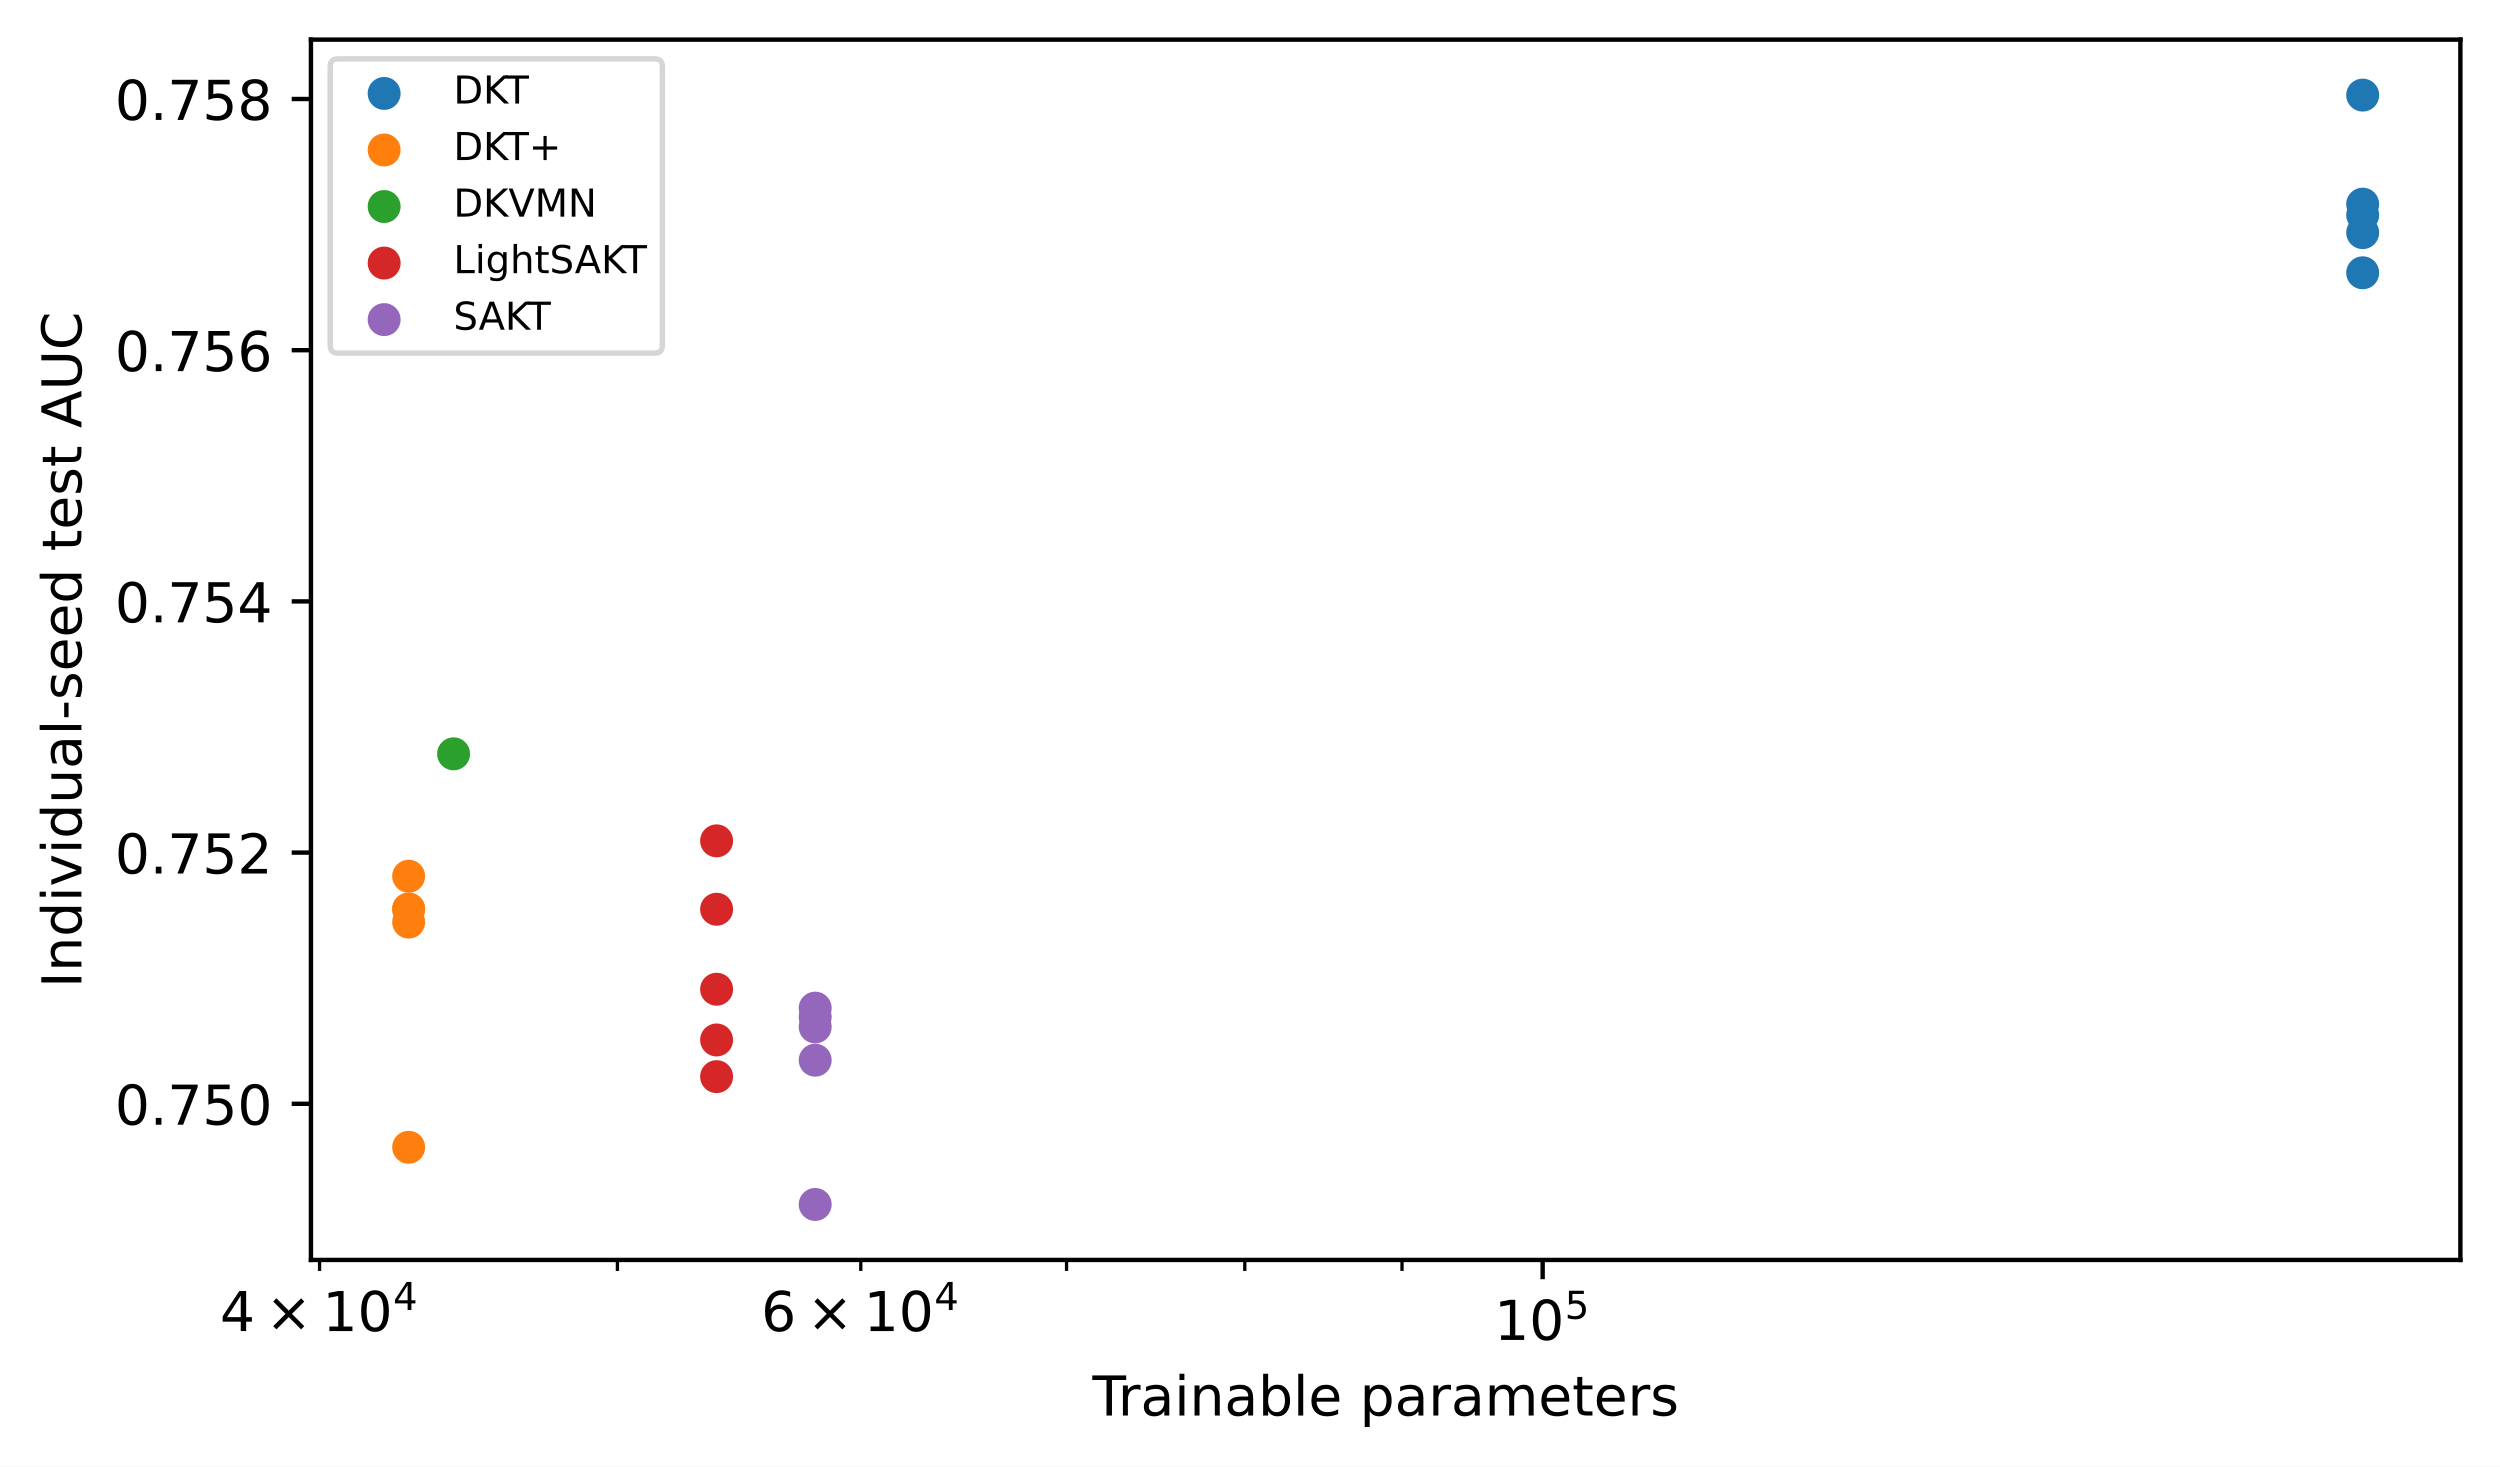
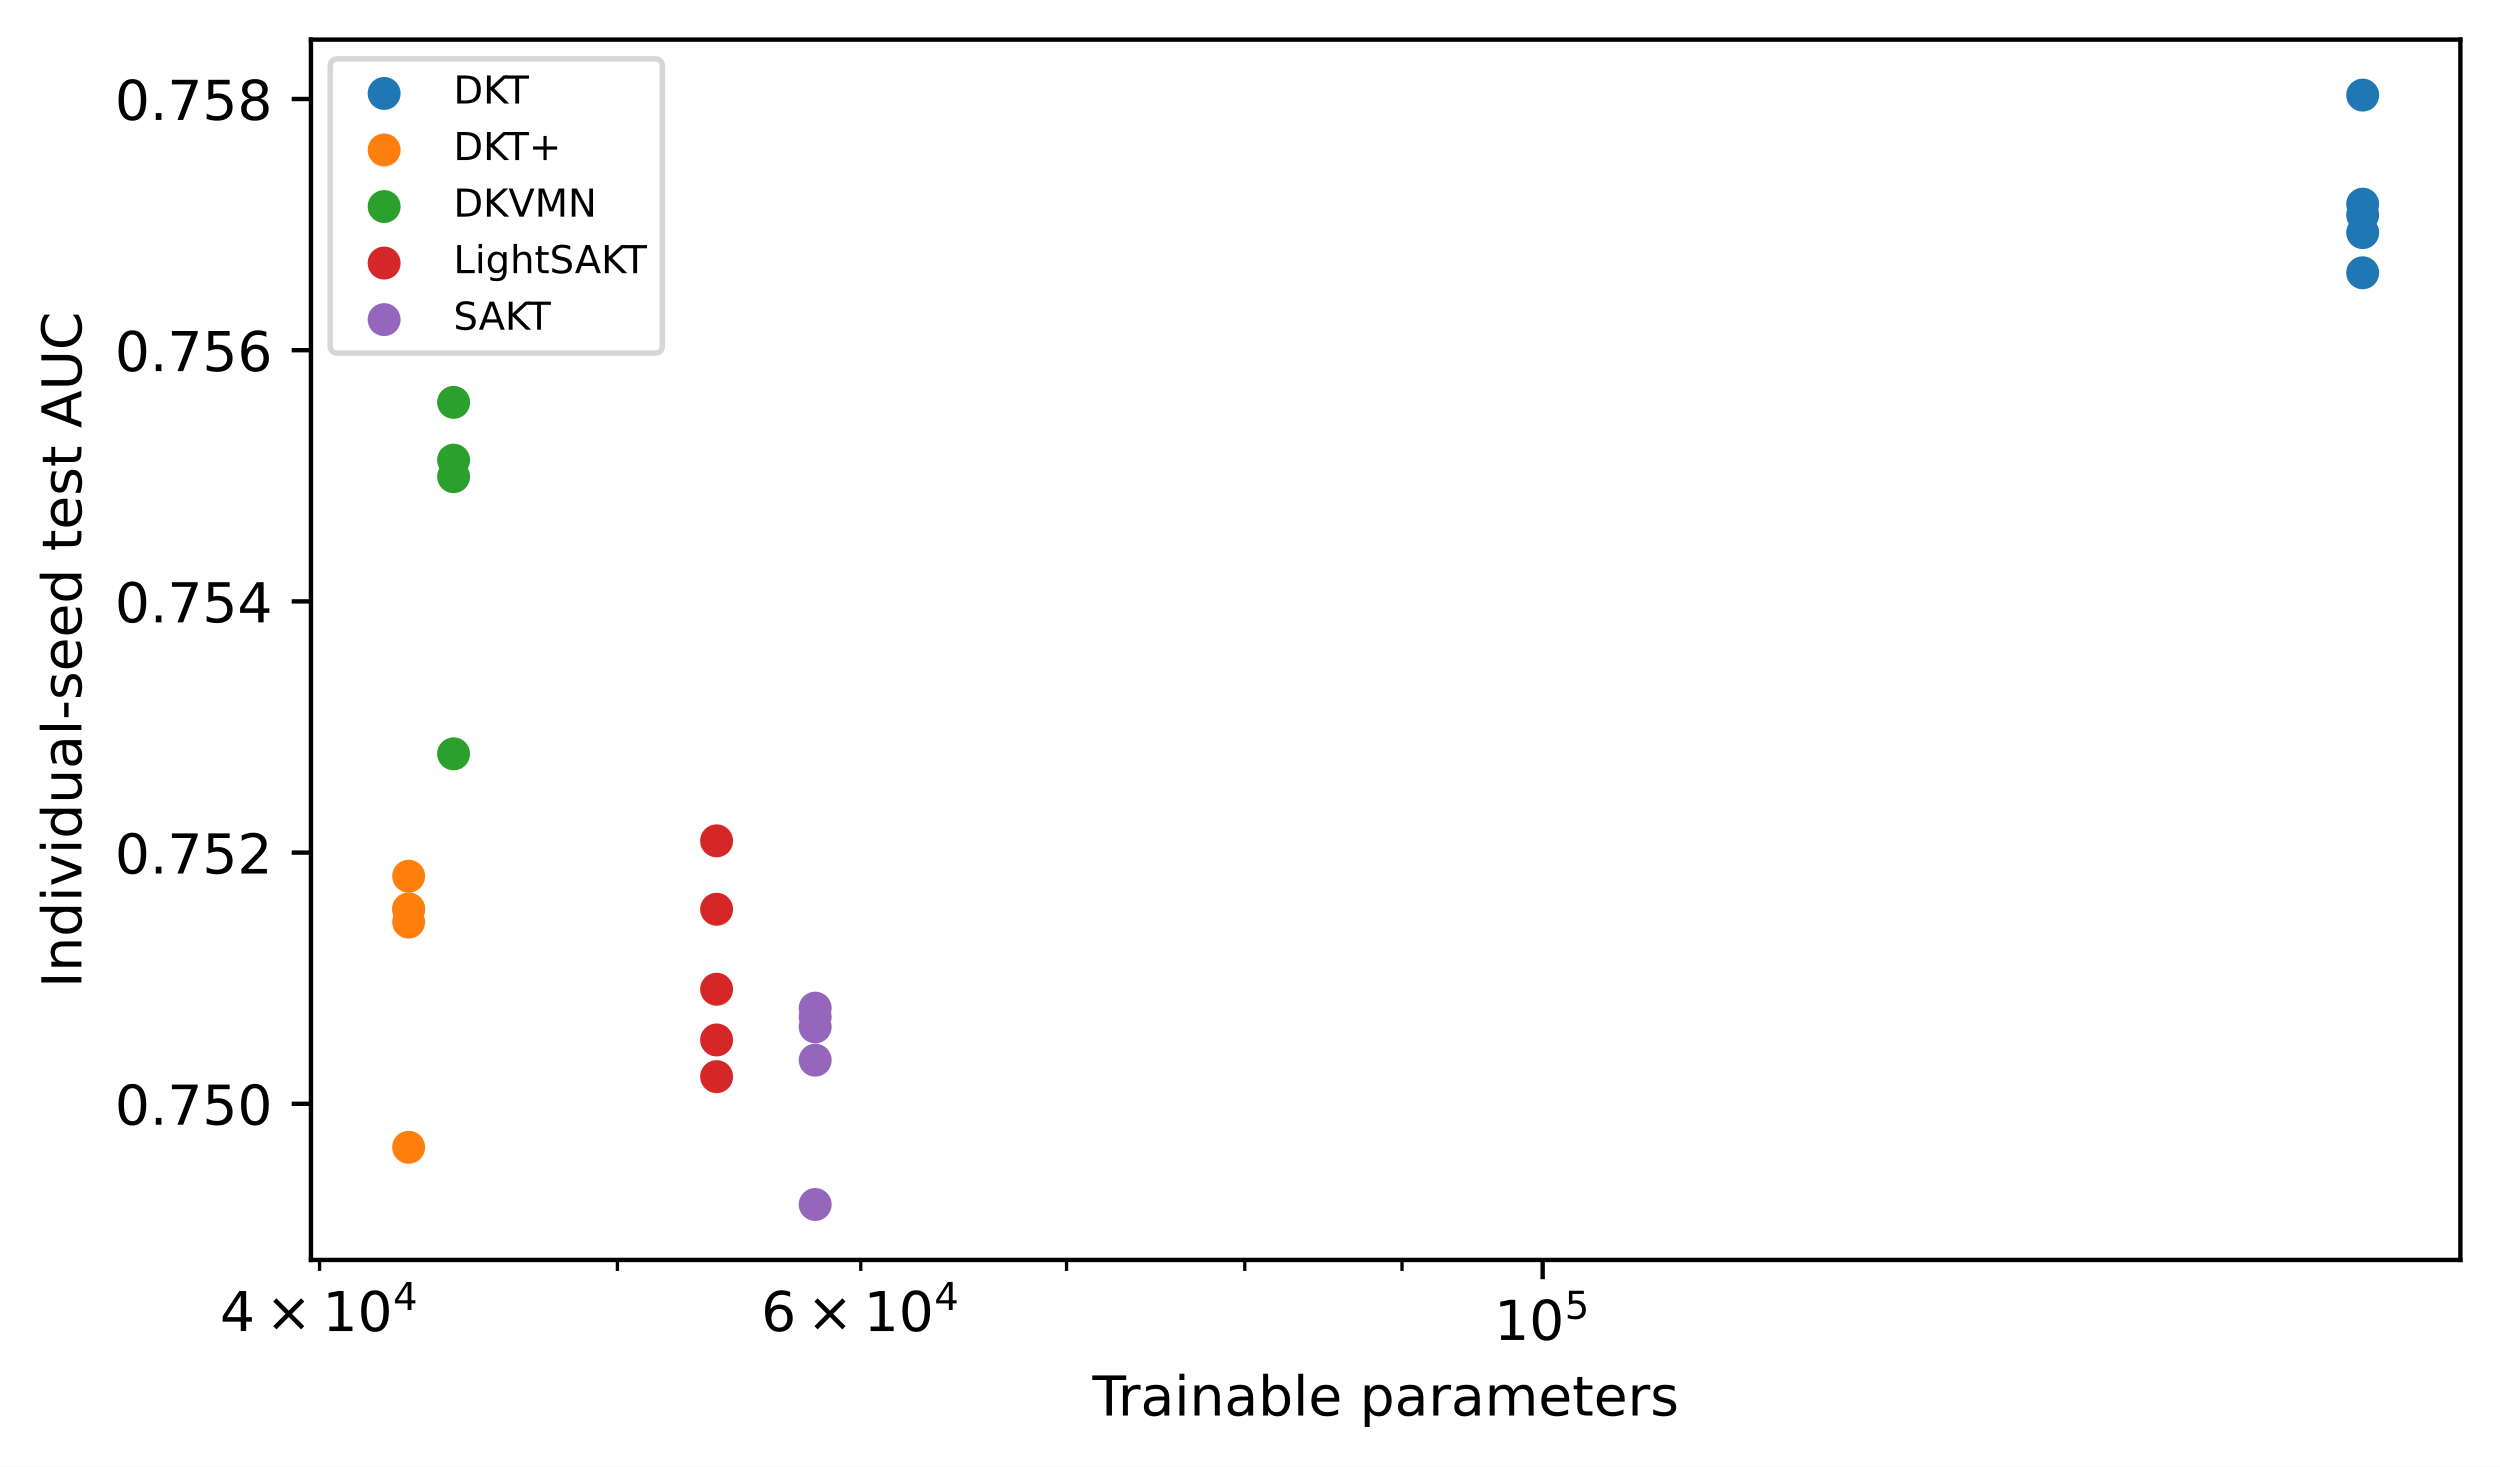
<svg xmlns="http://www.w3.org/2000/svg" xmlns:xlink="http://www.w3.org/1999/xlink" width="454.306pt" height="266.516pt" viewBox="0 0 454.306 266.516" version="1.1">
  <defs>
    <style type="text/css">*{stroke-linejoin: round; stroke-linecap: butt}</style>
  </defs>
  <g id="figure_1">
    <g id="patch_1">
      <path d="M 0 266.516  L 454.306 266.516  L 454.306 0  L 0 0  z " style="fill: #ffffff" />
    </g>
    <g id="axes_1">
      <g id="patch_2">
        <path d="M 56.506 228.96  L 447.106 228.96  L 447.106 7.2  L 56.506 7.2  z " style="fill: #ffffff" />
      </g>
      <g id="PathCollection_1">
        <defs>
-           <path id="m7743741cb9" d="M 0 2.5  C 0.663 2.5 1.299 2.237 1.768 1.768  C 2.237 1.299 2.5 0.663 2.5 0  C 2.5 -0.663 2.237 -1.299 1.768 -1.768  C 1.299 -2.237 0.663 -2.5 0 -2.5  C -0.663 -2.5 -1.299 -2.237 -1.768 -1.768  C -2.237 -1.299 -2.5 -0.663 -2.5 0  C -2.5 0.663 -2.237 1.299 -1.768 1.768  C -1.299 2.237 -0.663 2.5 0 2.5  z " style="stroke: #1f77b4" />
+           <path id="mca3fa679dc" d="M 0 2.5  C 0.663 2.5 1.299 2.237 1.768 1.768  C 2.237 1.299 2.5 0.663 2.5 0  C 2.5 -0.663 2.237 -1.299 1.768 -1.768  C 1.299 -2.237 0.663 -2.5 0 -2.5  C -0.663 -2.5 -1.299 -2.237 -1.768 -1.768  C -2.237 -1.299 -2.5 -0.663 -2.5 0  C -2.5 0.663 -2.237 1.299 -1.768 1.768  C -1.299 2.237 -0.663 2.5 0 2.5  z " style="stroke: #1f77b4" />
        </defs>
-         <g clip-path="url(#p1d38f62349)">
-           <use xlink:href="#m7743741cb9" x="429.352" y="42.274" style="fill: #1f77b4; stroke: #1f77b4" />
-           <use xlink:href="#m7743741cb9" x="429.352" y="39.058" style="fill: #1f77b4; stroke: #1f77b4" />
-           <use xlink:href="#m7743741cb9" x="429.352" y="37.101" style="fill: #1f77b4; stroke: #1f77b4" />
-           <use xlink:href="#m7743741cb9" x="429.352" y="49.573" style="fill: #1f77b4; stroke: #1f77b4" />
-           <use xlink:href="#m7743741cb9" x="429.352" y="17.28" style="fill: #1f77b4; stroke: #1f77b4" />
+         <g clip-path="url(#p1aa733c7f8)">
+           <use xlink:href="#mca3fa679dc" x="429.352" y="42.274" style="fill: #1f77b4; stroke: #1f77b4" />
+           <use xlink:href="#mca3fa679dc" x="429.352" y="39.058" style="fill: #1f77b4; stroke: #1f77b4" />
+           <use xlink:href="#mca3fa679dc" x="429.352" y="37.101" style="fill: #1f77b4; stroke: #1f77b4" />
+           <use xlink:href="#mca3fa679dc" x="429.352" y="49.573" style="fill: #1f77b4; stroke: #1f77b4" />
+           <use xlink:href="#mca3fa679dc" x="429.352" y="17.28" style="fill: #1f77b4; stroke: #1f77b4" />
        </g>
      </g>
      <g id="PathCollection_2">
        <defs>
-           <path id="ma190f107f2" d="M 0 2.5  C 0.663 2.5 1.299 2.237 1.768 1.768  C 2.237 1.299 2.5 0.663 2.5 0  C 2.5 -0.663 2.237 -1.299 1.768 -1.768  C 1.299 -2.237 0.663 -2.5 0 -2.5  C -0.663 -2.5 -1.299 -2.237 -1.768 -1.768  C -2.237 -1.299 -2.5 -0.663 -2.5 0  C -2.5 0.663 -2.237 1.299 -1.768 1.768  C -1.299 2.237 -0.663 2.5 0 2.5  z " style="stroke: #ff7f0e" />
+           <path id="mf6267975d8" d="M 0 2.5  C 0.663 2.5 1.299 2.237 1.768 1.768  C 2.237 1.299 2.5 0.663 2.5 0  C 2.5 -0.663 2.237 -1.299 1.768 -1.768  C 1.299 -2.237 0.663 -2.5 0 -2.5  C -0.663 -2.5 -1.299 -2.237 -1.768 -1.768  C -2.237 -1.299 -2.5 -0.663 -2.5 0  C -2.5 0.663 -2.237 1.299 -1.768 1.768  C -1.299 2.237 -0.663 2.5 0 2.5  z " style="stroke: #ff7f0e" />
        </defs>
-         <g clip-path="url(#p1d38f62349)">
-           <use xlink:href="#ma190f107f2" x="74.261" y="165.266" style="fill: #ff7f0e; stroke: #ff7f0e" />
-           <use xlink:href="#ma190f107f2" x="74.261" y="167.567" style="fill: #ff7f0e; stroke: #ff7f0e" />
-           <use xlink:href="#ma190f107f2" x="74.261" y="208.488" style="fill: #ff7f0e; stroke: #ff7f0e" />
-           <use xlink:href="#ma190f107f2" x="74.261" y="159.226" style="fill: #ff7f0e; stroke: #ff7f0e" />
-           <use xlink:href="#ma190f107f2" x="74.261" y="165.169" style="fill: #ff7f0e; stroke: #ff7f0e" />
+         <g clip-path="url(#p1aa733c7f8)">
+           <use xlink:href="#mf6267975d8" x="74.261" y="165.266" style="fill: #ff7f0e; stroke: #ff7f0e" />
+           <use xlink:href="#mf6267975d8" x="74.261" y="167.567" style="fill: #ff7f0e; stroke: #ff7f0e" />
+           <use xlink:href="#mf6267975d8" x="74.261" y="208.488" style="fill: #ff7f0e; stroke: #ff7f0e" />
+           <use xlink:href="#mf6267975d8" x="74.261" y="159.226" style="fill: #ff7f0e; stroke: #ff7f0e" />
+           <use xlink:href="#mf6267975d8" x="74.261" y="165.169" style="fill: #ff7f0e; stroke: #ff7f0e" />
        </g>
      </g>
      <g id="PathCollection_3">
        <defs>
-           <path id="m7e87f9605d" d="M 0 2.5  C 0.663 2.5 1.299 2.237 1.768 1.768  C 2.237 1.299 2.5 0.663 2.5 0  C 2.5 -0.663 2.237 -1.299 1.768 -1.768  C 1.299 -2.237 0.663 -2.5 0 -2.5  C -0.663 -2.5 -1.299 -2.237 -1.768 -1.768  C -2.237 -1.299 -2.5 -0.663 -2.5 0  C -2.5 0.663 -2.237 1.299 -1.768 1.768  C -1.299 2.237 -0.663 2.5 0 2.5  z " style="stroke: #2ca02c" />
+           <path id="m84d8b262d5" d="M 0 2.5  C 0.663 2.5 1.299 2.237 1.768 1.768  C 2.237 1.299 2.5 0.663 2.5 0  C 2.5 -0.663 2.237 -1.299 1.768 -1.768  C 1.299 -2.237 0.663 -2.5 0 -2.5  C -0.663 -2.5 -1.299 -2.237 -1.768 -1.768  C -2.237 -1.299 -2.5 -0.663 -2.5 0  C -2.5 0.663 -2.237 1.299 -1.768 1.768  C -1.299 2.237 -0.663 2.5 0 2.5  z " style="stroke: #2ca02c" />
        </defs>
-         <g clip-path="url(#p1d38f62349)">
-           <use xlink:href="#m7e87f9605d" x="82.427" y="136.99" style="fill: #2ca02c; stroke: #2ca02c" />
+         <g clip-path="url(#p1aa733c7f8)">
+           <use xlink:href="#m84d8b262d5" x="82.427" y="136.99" style="fill: #2ca02c; stroke: #2ca02c" />
+           <use xlink:href="#m84d8b262d5" x="82.427" y="86.622" style="fill: #2ca02c; stroke: #2ca02c" />
+           <use xlink:href="#m84d8b262d5" x="82.427" y="83.62" style="fill: #2ca02c; stroke: #2ca02c" />
+           <use xlink:href="#m84d8b262d5" x="82.427" y="73.117" style="fill: #2ca02c; stroke: #2ca02c" />
        </g>
      </g>
      <g id="PathCollection_4">
        <defs>
-           <path id="mdd74e615d9" d="M 0 2.5  C 0.663 2.5 1.299 2.237 1.768 1.768  C 2.237 1.299 2.5 0.663 2.5 0  C 2.5 -0.663 2.237 -1.299 1.768 -1.768  C 1.299 -2.237 0.663 -2.5 0 -2.5  C -0.663 -2.5 -1.299 -2.237 -1.768 -1.768  C -2.237 -1.299 -2.5 -0.663 -2.5 0  C -2.5 0.663 -2.237 1.299 -1.768 1.768  C -1.299 2.237 -0.663 2.5 0 2.5  z " style="stroke: #d62728" />
+           <path id="m2cddd15c56" d="M 0 2.5  C 0.663 2.5 1.299 2.237 1.768 1.768  C 2.237 1.299 2.5 0.663 2.5 0  C 2.5 -0.663 2.237 -1.299 1.768 -1.768  C 1.299 -2.237 0.663 -2.5 0 -2.5  C -0.663 -2.5 -1.299 -2.237 -1.768 -1.768  C -2.237 -1.299 -2.5 -0.663 -2.5 0  C -2.5 0.663 -2.237 1.299 -1.768 1.768  C -1.299 2.237 -0.663 2.5 0 2.5  z " style="stroke: #d62728" />
        </defs>
-         <g clip-path="url(#p1d38f62349)">
-           <use xlink:href="#mdd74e615d9" x="130.223" y="165.23" style="fill: #d62728; stroke: #d62728" />
-           <use xlink:href="#mdd74e615d9" x="130.223" y="152.803" style="fill: #d62728; stroke: #d62728" />
-           <use xlink:href="#mdd74e615d9" x="130.223" y="195.65" style="fill: #d62728; stroke: #d62728" />
-           <use xlink:href="#mdd74e615d9" x="130.223" y="188.984" style="fill: #d62728; stroke: #d62728" />
-           <use xlink:href="#mdd74e615d9" x="130.223" y="179.766" style="fill: #d62728; stroke: #d62728" />
+         <g clip-path="url(#p1aa733c7f8)">
+           <use xlink:href="#m2cddd15c56" x="130.223" y="165.23" style="fill: #d62728; stroke: #d62728" />
+           <use xlink:href="#m2cddd15c56" x="130.223" y="152.803" style="fill: #d62728; stroke: #d62728" />
+           <use xlink:href="#m2cddd15c56" x="130.223" y="195.65" style="fill: #d62728; stroke: #d62728" />
+           <use xlink:href="#m2cddd15c56" x="130.223" y="188.984" style="fill: #d62728; stroke: #d62728" />
+           <use xlink:href="#m2cddd15c56" x="130.223" y="179.766" style="fill: #d62728; stroke: #d62728" />
        </g>
      </g>
      <g id="PathCollection_5">
        <defs>
-           <path id="m5fbde086bd" d="M 0 2.5  C 0.663 2.5 1.299 2.237 1.768 1.768  C 2.237 1.299 2.5 0.663 2.5 0  C 2.5 -0.663 2.237 -1.299 1.768 -1.768  C 1.299 -2.237 0.663 -2.5 0 -2.5  C -0.663 -2.5 -1.299 -2.237 -1.768 -1.768  C -2.237 -1.299 -2.5 -0.663 -2.5 0  C -2.5 0.663 -2.237 1.299 -1.768 1.768  C -1.299 2.237 -0.663 2.5 0 2.5  z " style="stroke: #9467bd" />
+           <path id="m4cdc5df2bc" d="M 0 2.5  C 0.663 2.5 1.299 2.237 1.768 1.768  C 2.237 1.299 2.5 0.663 2.5 0  C 2.5 -0.663 2.237 -1.299 1.768 -1.768  C 1.299 -2.237 0.663 -2.5 0 -2.5  C -0.663 -2.5 -1.299 -2.237 -1.768 -1.768  C -2.237 -1.299 -2.5 -0.663 -2.5 0  C -2.5 0.663 -2.237 1.299 -1.768 1.768  C -1.299 2.237 -0.663 2.5 0 2.5  z " style="stroke: #9467bd" />
        </defs>
-         <g clip-path="url(#p1d38f62349)">
-           <use xlink:href="#m5fbde086bd" x="148.137" y="184.797" style="fill: #9467bd; stroke: #9467bd" />
-           <use xlink:href="#m5fbde086bd" x="148.137" y="183.198" style="fill: #9467bd; stroke: #9467bd" />
-           <use xlink:href="#m5fbde086bd" x="148.137" y="192.66" style="fill: #9467bd; stroke: #9467bd" />
-           <use xlink:href="#m5fbde086bd" x="148.137" y="218.88" style="fill: #9467bd; stroke: #9467bd" />
-           <use xlink:href="#m5fbde086bd" x="148.137" y="186.612" style="fill: #9467bd; stroke: #9467bd" />
+         <g clip-path="url(#p1aa733c7f8)">
+           <use xlink:href="#m4cdc5df2bc" x="148.137" y="184.797" style="fill: #9467bd; stroke: #9467bd" />
+           <use xlink:href="#m4cdc5df2bc" x="148.137" y="183.198" style="fill: #9467bd; stroke: #9467bd" />
+           <use xlink:href="#m4cdc5df2bc" x="148.137" y="192.66" style="fill: #9467bd; stroke: #9467bd" />
+           <use xlink:href="#m4cdc5df2bc" x="148.137" y="218.88" style="fill: #9467bd; stroke: #9467bd" />
+           <use xlink:href="#m4cdc5df2bc" x="148.137" y="186.612" style="fill: #9467bd; stroke: #9467bd" />
        </g>
      </g>
      <g id="matplotlib.axis_1">
        <g id="xtick_1">
          <g id="line2d_1">
            <defs>
-               <path id="md4c2c22290" d="M 0 0  L 0 3.5  " style="stroke: #000000; stroke-width: 0.8" />
-             </defs>
-             <g>
-               <use xlink:href="#md4c2c22290" x="280.335" y="228.96" style="stroke: #000000; stroke-width: 0.8" />
+               <path id="m8dd495529e" d="M 0 0  L 0 3.5  " style="stroke: #000000; stroke-width: 0.8" />
+             </defs>
+             <g>
+               <use xlink:href="#m8dd495529e" x="280.335" y="228.96" style="stroke: #000000; stroke-width: 0.8" />
            </g>
          </g>
          <g id="text_1">
            <g transform="translate(271.5347 243.5584) scale(0.1 -0.1)">
              <defs>
                <path id="DejaVuSans-31" d="M 794 531  L 1825 531  L 1825 4091  L 703 3866  L 703 4441  L 1819 4666  L 2450 4666  L 2450 531  L 3481 531  L 3481 0  L 794 0  L 794 531  z " transform="scale(0.015625)" />
                <path id="DejaVuSans-30" d="M 2034 4250  Q 1547 4250 1301 3770  Q 1056 3291 1056 2328  Q 1056 1369 1301 889  Q 1547 409 2034 409  Q 2525 409 2770 889  Q 3016 1369 3016 2328  Q 3016 3291 2770 3770  Q 2525 4250 2034 4250  z M 2034 4750  Q 2819 4750 3233 4129  Q 3647 3509 3647 2328  Q 3647 1150 3233 529  Q 2819 -91 2034 -91  Q 1250 -91 836 529  Q 422 1150 422 2328  Q 422 3509 836 4129  Q 1250 4750 2034 4750  z " transform="scale(0.015625)" />
                <path id="DejaVuSans-35" d="M 691 4666  L 3169 4666  L 3169 4134  L 1269 4134  L 1269 2991  Q 1406 3038 1543 3061  Q 1681 3084 1819 3084  Q 2600 3084 3056 2656  Q 3513 2228 3513 1497  Q 3513 744 3044 326  Q 2575 -91 1722 -91  Q 1428 -91 1123 -41  Q 819 9 494 109  L 494 744  Q 775 591 1075 516  Q 1375 441 1709 441  Q 2250 441 2565 725  Q 2881 1009 2881 1497  Q 2881 1984 2565 2268  Q 2250 2553 1709 2553  Q 1456 2553 1204 2497  Q 953 2441 691 2322  L 691 4666  z " transform="scale(0.015625)" />
              </defs>
              <use xlink:href="#DejaVuSans-31" transform="translate(0 0.684375)" />
              <use xlink:href="#DejaVuSans-30" transform="translate(63.62305 0.684375)" />
              <use xlink:href="#DejaVuSans-35" transform="translate(128.2031 38.96563) scale(0.7)" />
            </g>
          </g>
        </g>
        <g id="xtick_2">
          <g id="line2d_2">
            <defs>
-               <path id="mb0f43b7e2c" d="M 0 0  L 0 2  " style="stroke: #000000; stroke-width: 0.6" />
-             </defs>
-             <g>
-               <use xlink:href="#mb0f43b7e2c" x="58.07" y="228.96" style="stroke: #000000; stroke-width: 0.6" />
+               <path id="m6a512c9a47" d="M 0 0  L 0 2  " style="stroke: #000000; stroke-width: 0.6" />
+             </defs>
+             <g>
+               <use xlink:href="#m6a512c9a47" x="58.07" y="228.96" style="stroke: #000000; stroke-width: 0.6" />
            </g>
          </g>
          <g id="text_2">
            <g transform="translate(39.96997 241.9584) scale(0.1 -0.1)">
              <defs>
                <path id="DejaVuSans-34" d="M 2419 4116  L 825 1625  L 2419 1625  L 2419 4116  z M 2253 4666  L 3047 4666  L 3047 1625  L 3713 1625  L 3713 1100  L 3047 1100  L 3047 0  L 2419 0  L 2419 1100  L 313 1100  L 313 1709  L 2253 4666  z " transform="scale(0.015625)" />
                <path id="DejaVuSans-d7" d="M 4488 3438  L 3059 2003  L 4488 575  L 4116 197  L 2681 1631  L 1247 197  L 878 575  L 2303 2003  L 878 3438  L 1247 3816  L 2681 2381  L 4116 3816  L 4488 3438  z " transform="scale(0.015625)" />
              </defs>
              <use xlink:href="#DejaVuSans-34" transform="translate(0 0.684375)" />
              <use xlink:href="#DejaVuSans-d7" transform="translate(83.10547 0.684375)" />
              <use xlink:href="#DejaVuSans-31" transform="translate(186.377 0.684375)" />
              <use xlink:href="#DejaVuSans-30" transform="translate(250 0.684375)" />
              <use xlink:href="#DejaVuSans-34" transform="translate(314.5801 38.96563) scale(0.7)" />
            </g>
          </g>
        </g>
        <g id="xtick_3">
          <g id="line2d_3">
            <g>
-               <use xlink:href="#mb0f43b7e2c" x="112.198" y="228.96" style="stroke: #000000; stroke-width: 0.6" />
+               <use xlink:href="#m6a512c9a47" x="112.198" y="228.96" style="stroke: #000000; stroke-width: 0.6" />
            </g>
          </g>
        </g>
        <g id="xtick_4">
          <g id="line2d_4">
            <g>
-               <use xlink:href="#mb0f43b7e2c" x="156.424" y="228.96" style="stroke: #000000; stroke-width: 0.6" />
+               <use xlink:href="#m6a512c9a47" x="156.424" y="228.96" style="stroke: #000000; stroke-width: 0.6" />
            </g>
          </g>
          <g id="text_3">
            <g transform="translate(138.3237 241.9584) scale(0.1 -0.1)">
              <defs>
                <path id="DejaVuSans-36" d="M 2113 2584  Q 1688 2584 1439 2293  Q 1191 2003 1191 1497  Q 1191 994 1439 701  Q 1688 409 2113 409  Q 2538 409 2786 701  Q 3034 994 3034 1497  Q 3034 2003 2786 2293  Q 2538 2584 2113 2584  z M 3366 4563  L 3366 3988  Q 3128 4100 2886 4159  Q 2644 4219 2406 4219  Q 1781 4219 1451 3797  Q 1122 3375 1075 2522  Q 1259 2794 1537 2939  Q 1816 3084 2150 3084  Q 2853 3084 3261 2657  Q 3669 2231 3669 1497  Q 3669 778 3244 343  Q 2819 -91 2113 -91  Q 1303 -91 875 529  Q 447 1150 447 2328  Q 447 3434 972 4092  Q 1497 4750 2381 4750  Q 2619 4750 2861 4703  Q 3103 4656 3366 4563  z " transform="scale(0.015625)" />
              </defs>
              <use xlink:href="#DejaVuSans-36" transform="translate(0 0.684375)" />
              <use xlink:href="#DejaVuSans-d7" transform="translate(83.10547 0.684375)" />
              <use xlink:href="#DejaVuSans-31" transform="translate(186.377 0.684375)" />
              <use xlink:href="#DejaVuSans-30" transform="translate(250 0.684375)" />
              <use xlink:href="#DejaVuSans-34" transform="translate(314.5801 38.96563) scale(0.7)" />
            </g>
          </g>
        </g>
        <g id="xtick_5">
          <g id="line2d_5">
            <g>
-               <use xlink:href="#mb0f43b7e2c" x="193.816" y="228.96" style="stroke: #000000; stroke-width: 0.6" />
+               <use xlink:href="#m6a512c9a47" x="193.816" y="228.96" style="stroke: #000000; stroke-width: 0.6" />
            </g>
          </g>
        </g>
        <g id="xtick_6">
          <g id="line2d_6">
            <g>
-               <use xlink:href="#mb0f43b7e2c" x="226.207" y="228.96" style="stroke: #000000; stroke-width: 0.6" />
+               <use xlink:href="#m6a512c9a47" x="226.207" y="228.96" style="stroke: #000000; stroke-width: 0.6" />
            </g>
          </g>
        </g>
        <g id="xtick_7">
          <g id="line2d_7">
            <g>
-               <use xlink:href="#mb0f43b7e2c" x="254.777" y="228.96" style="stroke: #000000; stroke-width: 0.6" />
+               <use xlink:href="#m6a512c9a47" x="254.777" y="228.96" style="stroke: #000000; stroke-width: 0.6" />
            </g>
          </g>
        </g>
        <g id="text_4">
          <g transform="translate(198.518 257.2366) scale(0.1 -0.1)">
            <defs>
              <path id="DejaVuSans-54" d="M -19 4666  L 3928 4666  L 3928 4134  L 2272 4134  L 2272 0  L 1638 0  L 1638 4134  L -19 4134  L -19 4666  z " transform="scale(0.015625)" />
              <path id="DejaVuSans-72" d="M 2631 2963  Q 2534 3019 2420 3045  Q 2306 3072 2169 3072  Q 1681 3072 1420 2755  Q 1159 2438 1159 1844  L 1159 0  L 581 0  L 581 3500  L 1159 3500  L 1159 2956  Q 1341 3275 1631 3429  Q 1922 3584 2338 3584  Q 2397 3584 2469 3576  Q 2541 3569 2628 3553  L 2631 2963  z " transform="scale(0.015625)" />
              <path id="DejaVuSans-61" d="M 2194 1759  Q 1497 1759 1228 1600  Q 959 1441 959 1056  Q 959 750 1161 570  Q 1363 391 1709 391  Q 2188 391 2477 730  Q 2766 1069 2766 1631  L 2766 1759  L 2194 1759  z M 3341 1997  L 3341 0  L 2766 0  L 2766 531  Q 2569 213 2275 61  Q 1981 -91 1556 -91  Q 1019 -91 701 211  Q 384 513 384 1019  Q 384 1609 779 1909  Q 1175 2209 1959 2209  L 2766 2209  L 2766 2266  Q 2766 2663 2505 2880  Q 2244 3097 1772 3097  Q 1472 3097 1187 3025  Q 903 2953 641 2809  L 641 3341  Q 956 3463 1253 3523  Q 1550 3584 1831 3584  Q 2591 3584 2966 3190  Q 3341 2797 3341 1997  z " transform="scale(0.015625)" />
              <path id="DejaVuSans-69" d="M 603 3500  L 1178 3500  L 1178 0  L 603 0  L 603 3500  z M 603 4863  L 1178 4863  L 1178 4134  L 603 4134  L 603 4863  z " transform="scale(0.015625)" />
              <path id="DejaVuSans-6e" d="M 3513 2113  L 3513 0  L 2938 0  L 2938 2094  Q 2938 2591 2744 2837  Q 2550 3084 2163 3084  Q 1697 3084 1428 2787  Q 1159 2491 1159 1978  L 1159 0  L 581 0  L 581 3500  L 1159 3500  L 1159 2956  Q 1366 3272 1645 3428  Q 1925 3584 2291 3584  Q 2894 3584 3203 3211  Q 3513 2838 3513 2113  z " transform="scale(0.015625)" />
              <path id="DejaVuSans-62" d="M 3116 1747  Q 3116 2381 2855 2742  Q 2594 3103 2138 3103  Q 1681 3103 1420 2742  Q 1159 2381 1159 1747  Q 1159 1113 1420 752  Q 1681 391 2138 391  Q 2594 391 2855 752  Q 3116 1113 3116 1747  z M 1159 2969  Q 1341 3281 1617 3432  Q 1894 3584 2278 3584  Q 2916 3584 3314 3078  Q 3713 2572 3713 1747  Q 3713 922 3314 415  Q 2916 -91 2278 -91  Q 1894 -91 1617 61  Q 1341 213 1159 525  L 1159 0  L 581 0  L 581 4863  L 1159 4863  L 1159 2969  z " transform="scale(0.015625)" />
              <path id="DejaVuSans-6c" d="M 603 4863  L 1178 4863  L 1178 0  L 603 0  L 603 4863  z " transform="scale(0.015625)" />
              <path id="DejaVuSans-65" d="M 3597 1894  L 3597 1613  L 953 1613  Q 991 1019 1311 708  Q 1631 397 2203 397  Q 2534 397 2845 478  Q 3156 559 3463 722  L 3463 178  Q 3153 47 2828 -22  Q 2503 -91 2169 -91  Q 1331 -91 842 396  Q 353 884 353 1716  Q 353 2575 817 3079  Q 1281 3584 2069 3584  Q 2775 3584 3186 3129  Q 3597 2675 3597 1894  z M 3022 2063  Q 3016 2534 2758 2815  Q 2500 3097 2075 3097  Q 1594 3097 1305 2825  Q 1016 2553 972 2059  L 3022 2063  z " transform="scale(0.015625)" />
              <path id="DejaVuSans-20" transform="scale(0.015625)" />
              <path id="DejaVuSans-70" d="M 1159 525  L 1159 -1331  L 581 -1331  L 581 3500  L 1159 3500  L 1159 2969  Q 1341 3281 1617 3432  Q 1894 3584 2278 3584  Q 2916 3584 3314 3078  Q 3713 2572 3713 1747  Q 3713 922 3314 415  Q 2916 -91 2278 -91  Q 1894 -91 1617 61  Q 1341 213 1159 525  z M 3116 1747  Q 3116 2381 2855 2742  Q 2594 3103 2138 3103  Q 1681 3103 1420 2742  Q 1159 2381 1159 1747  Q 1159 1113 1420 752  Q 1681 391 2138 391  Q 2594 391 2855 752  Q 3116 1113 3116 1747  z " transform="scale(0.015625)" />
              <path id="DejaVuSans-6d" d="M 3328 2828  Q 3544 3216 3844 3400  Q 4144 3584 4550 3584  Q 5097 3584 5394 3201  Q 5691 2819 5691 2113  L 5691 0  L 5113 0  L 5113 2094  Q 5113 2597 4934 2840  Q 4756 3084 4391 3084  Q 3944 3084 3684 2787  Q 3425 2491 3425 1978  L 3425 0  L 2847 0  L 2847 2094  Q 2847 2600 2669 2842  Q 2491 3084 2119 3084  Q 1678 3084 1418 2786  Q 1159 2488 1159 1978  L 1159 0  L 581 0  L 581 3500  L 1159 3500  L 1159 2956  Q 1356 3278 1631 3431  Q 1906 3584 2284 3584  Q 2666 3584 2933 3390  Q 3200 3197 3328 2828  z " transform="scale(0.015625)" />
              <path id="DejaVuSans-74" d="M 1172 4494  L 1172 3500  L 2356 3500  L 2356 3053  L 1172 3053  L 1172 1153  Q 1172 725 1289 603  Q 1406 481 1766 481  L 2356 481  L 2356 0  L 1766 0  Q 1100 0 847 248  Q 594 497 594 1153  L 594 3053  L 172 3053  L 172 3500  L 594 3500  L 594 4494  L 1172 4494  z " transform="scale(0.015625)" />
              <path id="DejaVuSans-73" d="M 2834 3397  L 2834 2853  Q 2591 2978 2328 3040  Q 2066 3103 1784 3103  Q 1356 3103 1142 2972  Q 928 2841 928 2578  Q 928 2378 1081 2264  Q 1234 2150 1697 2047  L 1894 2003  Q 2506 1872 2764 1633  Q 3022 1394 3022 966  Q 3022 478 2636 193  Q 2250 -91 1575 -91  Q 1294 -91 989 -36  Q 684 19 347 128  L 347 722  Q 666 556 975 473  Q 1284 391 1588 391  Q 1994 391 2212 530  Q 2431 669 2431 922  Q 2431 1156 2273 1281  Q 2116 1406 1581 1522  L 1381 1569  Q 847 1681 609 1914  Q 372 2147 372 2553  Q 372 3047 722 3315  Q 1072 3584 1716 3584  Q 2034 3584 2315 3537  Q 2597 3491 2834 3397  z " transform="scale(0.015625)" />
            </defs>
            <use xlink:href="#DejaVuSans-54" />
            <use xlink:href="#DejaVuSans-72" x="46.334" />
            <use xlink:href="#DejaVuSans-61" x="87.447" />
            <use xlink:href="#DejaVuSans-69" x="148.727" />
            <use xlink:href="#DejaVuSans-6e" x="176.51" />
            <use xlink:href="#DejaVuSans-61" x="239.889" />
            <use xlink:href="#DejaVuSans-62" x="301.168" />
            <use xlink:href="#DejaVuSans-6c" x="364.645" />
            <use xlink:href="#DejaVuSans-65" x="392.428" />
            <use xlink:href="#DejaVuSans-20" x="453.951" />
            <use xlink:href="#DejaVuSans-70" x="485.738" />
            <use xlink:href="#DejaVuSans-61" x="549.215" />
            <use xlink:href="#DejaVuSans-72" x="610.494" />
            <use xlink:href="#DejaVuSans-61" x="651.607" />
            <use xlink:href="#DejaVuSans-6d" x="712.887" />
            <use xlink:href="#DejaVuSans-65" x="810.299" />
            <use xlink:href="#DejaVuSans-74" x="871.822" />
            <use xlink:href="#DejaVuSans-65" x="911.031" />
            <use xlink:href="#DejaVuSans-72" x="972.555" />
            <use xlink:href="#DejaVuSans-73" x="1013.668" />
          </g>
        </g>
      </g>
      <g id="matplotlib.axis_2">
        <g id="ytick_1">
          <g id="line2d_8">
            <defs>
-               <path id="maf8f93d93a" d="M 0 0  L -3.5 0  " style="stroke: #000000; stroke-width: 0.8" />
-             </defs>
-             <g>
-               <use xlink:href="#maf8f93d93a" x="56.506" y="200.588" style="stroke: #000000; stroke-width: 0.8" />
+               <path id="m43c72a0fcd" d="M 0 0  L -3.5 0  " style="stroke: #000000; stroke-width: 0.8" />
+             </defs>
+             <g>
+               <use xlink:href="#m43c72a0fcd" x="56.506" y="200.588" style="stroke: #000000; stroke-width: 0.8" />
            </g>
          </g>
          <g id="text_5">
            <g transform="translate(20.87813 204.3869) scale(0.1 -0.1)">
              <defs>
                <path id="DejaVuSans-2e" d="M 684 794  L 1344 794  L 1344 0  L 684 0  L 684 794  z " transform="scale(0.015625)" />
                <path id="DejaVuSans-37" d="M 525 4666  L 3525 4666  L 3525 4397  L 1831 0  L 1172 0  L 2766 4134  L 525 4134  L 525 4666  z " transform="scale(0.015625)" />
              </defs>
              <use xlink:href="#DejaVuSans-30" />
              <use xlink:href="#DejaVuSans-2e" x="63.623" />
              <use xlink:href="#DejaVuSans-37" x="95.41" />
              <use xlink:href="#DejaVuSans-35" x="159.033" />
              <use xlink:href="#DejaVuSans-30" x="222.656" />
            </g>
          </g>
        </g>
        <g id="ytick_2">
          <g id="line2d_9">
            <g>
-               <use xlink:href="#maf8f93d93a" x="56.506" y="154.939" style="stroke: #000000; stroke-width: 0.8" />
+               <use xlink:href="#m43c72a0fcd" x="56.506" y="154.939" style="stroke: #000000; stroke-width: 0.8" />
            </g>
          </g>
          <g id="text_6">
            <g transform="translate(20.87813 158.7383) scale(0.1 -0.1)">
              <defs>
                <path id="DejaVuSans-32" d="M 1228 531  L 3431 531  L 3431 0  L 469 0  L 469 531  Q 828 903 1448 1529  Q 2069 2156 2228 2338  Q 2531 2678 2651 2914  Q 2772 3150 2772 3378  Q 2772 3750 2511 3984  Q 2250 4219 1831 4219  Q 1534 4219 1204 4116  Q 875 4013 500 3803  L 500 4441  Q 881 4594 1212 4672  Q 1544 4750 1819 4750  Q 2544 4750 2975 4387  Q 3406 4025 3406 3419  Q 3406 3131 3298 2873  Q 3191 2616 2906 2266  Q 2828 2175 2409 1742  Q 1991 1309 1228 531  z " transform="scale(0.015625)" />
              </defs>
              <use xlink:href="#DejaVuSans-30" />
              <use xlink:href="#DejaVuSans-2e" x="63.623" />
              <use xlink:href="#DejaVuSans-37" x="95.41" />
              <use xlink:href="#DejaVuSans-35" x="159.033" />
              <use xlink:href="#DejaVuSans-32" x="222.656" />
            </g>
          </g>
        </g>
        <g id="ytick_3">
          <g id="line2d_10">
            <g>
-               <use xlink:href="#maf8f93d93a" x="56.506" y="109.291" style="stroke: #000000; stroke-width: 0.8" />
+               <use xlink:href="#m43c72a0fcd" x="56.506" y="109.291" style="stroke: #000000; stroke-width: 0.8" />
            </g>
          </g>
          <g id="text_7">
            <g transform="translate(20.87813 113.0898) scale(0.1 -0.1)">
              <use xlink:href="#DejaVuSans-30" />
              <use xlink:href="#DejaVuSans-2e" x="63.623" />
              <use xlink:href="#DejaVuSans-37" x="95.41" />
              <use xlink:href="#DejaVuSans-35" x="159.033" />
              <use xlink:href="#DejaVuSans-34" x="222.656" />
            </g>
          </g>
        </g>
        <g id="ytick_4">
          <g id="line2d_11">
            <g>
-               <use xlink:href="#maf8f93d93a" x="56.506" y="63.642" style="stroke: #000000; stroke-width: 0.8" />
+               <use xlink:href="#m43c72a0fcd" x="56.506" y="63.642" style="stroke: #000000; stroke-width: 0.8" />
            </g>
          </g>
          <g id="text_8">
            <g transform="translate(20.87813 67.44128) scale(0.1 -0.1)">
              <use xlink:href="#DejaVuSans-30" />
              <use xlink:href="#DejaVuSans-2e" x="63.623" />
              <use xlink:href="#DejaVuSans-37" x="95.41" />
              <use xlink:href="#DejaVuSans-35" x="159.033" />
              <use xlink:href="#DejaVuSans-36" x="222.656" />
            </g>
          </g>
        </g>
        <g id="ytick_5">
          <g id="line2d_12">
            <g>
-               <use xlink:href="#maf8f93d93a" x="56.506" y="17.994" style="stroke: #000000; stroke-width: 0.8" />
+               <use xlink:href="#m43c72a0fcd" x="56.506" y="17.994" style="stroke: #000000; stroke-width: 0.8" />
            </g>
          </g>
          <g id="text_9">
            <g transform="translate(20.87813 21.79276) scale(0.1 -0.1)">
              <defs>
                <path id="DejaVuSans-38" d="M 2034 2216  Q 1584 2216 1326 1975  Q 1069 1734 1069 1313  Q 1069 891 1326 650  Q 1584 409 2034 409  Q 2484 409 2743 651  Q 3003 894 3003 1313  Q 3003 1734 2745 1975  Q 2488 2216 2034 2216  z M 1403 2484  Q 997 2584 770 2862  Q 544 3141 544 3541  Q 544 4100 942 4425  Q 1341 4750 2034 4750  Q 2731 4750 3128 4425  Q 3525 4100 3525 3541  Q 3525 3141 3298 2862  Q 3072 2584 2669 2484  Q 3125 2378 3379 2068  Q 3634 1759 3634 1313  Q 3634 634 3220 271  Q 2806 -91 2034 -91  Q 1263 -91 848 271  Q 434 634 434 1313  Q 434 1759 690 2068  Q 947 2378 1403 2484  z M 1172 3481  Q 1172 3119 1398 2916  Q 1625 2713 2034 2713  Q 2441 2713 2670 2916  Q 2900 3119 2900 3481  Q 2900 3844 2670 4047  Q 2441 4250 2034 4250  Q 1625 4250 1398 4047  Q 1172 3844 1172 3481  z " transform="scale(0.015625)" />
              </defs>
              <use xlink:href="#DejaVuSans-30" />
              <use xlink:href="#DejaVuSans-2e" x="63.623" />
              <use xlink:href="#DejaVuSans-37" x="95.41" />
              <use xlink:href="#DejaVuSans-35" x="159.033" />
              <use xlink:href="#DejaVuSans-38" x="222.656" />
            </g>
          </g>
        </g>
        <g id="text_10">
          <g transform="translate(14.79844 179.5183) rotate(-90) scale(0.1 -0.1)">
            <defs>
              <path id="DejaVuSans-49" d="M 628 4666  L 1259 4666  L 1259 0  L 628 0  L 628 4666  z " transform="scale(0.015625)" />
              <path id="DejaVuSans-64" d="M 2906 2969  L 2906 4863  L 3481 4863  L 3481 0  L 2906 0  L 2906 525  Q 2725 213 2448 61  Q 2172 -91 1784 -91  Q 1150 -91 751 415  Q 353 922 353 1747  Q 353 2572 751 3078  Q 1150 3584 1784 3584  Q 2172 3584 2448 3432  Q 2725 3281 2906 2969  z M 947 1747  Q 947 1113 1208 752  Q 1469 391 1925 391  Q 2381 391 2643 752  Q 2906 1113 2906 1747  Q 2906 2381 2643 2742  Q 2381 3103 1925 3103  Q 1469 3103 1208 2742  Q 947 2381 947 1747  z " transform="scale(0.015625)" />
              <path id="DejaVuSans-76" d="M 191 3500  L 800 3500  L 1894 563  L 2988 3500  L 3597 3500  L 2284 0  L 1503 0  L 191 3500  z " transform="scale(0.015625)" />
              <path id="DejaVuSans-75" d="M 544 1381  L 544 3500  L 1119 3500  L 1119 1403  Q 1119 906 1312 657  Q 1506 409 1894 409  Q 2359 409 2629 706  Q 2900 1003 2900 1516  L 2900 3500  L 3475 3500  L 3475 0  L 2900 0  L 2900 538  Q 2691 219 2414 64  Q 2138 -91 1772 -91  Q 1169 -91 856 284  Q 544 659 544 1381  z M 1991 3584  L 1991 3584  z " transform="scale(0.015625)" />
              <path id="DejaVuSans-2d" d="M 313 2009  L 1997 2009  L 1997 1497  L 313 1497  L 313 2009  z " transform="scale(0.015625)" />
              <path id="DejaVuSans-41" d="M 2188 4044  L 1331 1722  L 3047 1722  L 2188 4044  z M 1831 4666  L 2547 4666  L 4325 0  L 3669 0  L 3244 1197  L 1141 1197  L 716 0  L 50 0  L 1831 4666  z " transform="scale(0.015625)" />
              <path id="DejaVuSans-55" d="M 556 4666  L 1191 4666  L 1191 1831  Q 1191 1081 1462 751  Q 1734 422 2344 422  Q 2950 422 3222 751  Q 3494 1081 3494 1831  L 3494 4666  L 4128 4666  L 4128 1753  Q 4128 841 3676 375  Q 3225 -91 2344 -91  Q 1459 -91 1007 375  Q 556 841 556 1753  L 556 4666  z " transform="scale(0.015625)" />
              <path id="DejaVuSans-43" d="M 4122 4306  L 4122 3641  Q 3803 3938 3442 4084  Q 3081 4231 2675 4231  Q 1875 4231 1450 3742  Q 1025 3253 1025 2328  Q 1025 1406 1450 917  Q 1875 428 2675 428  Q 3081 428 3442 575  Q 3803 722 4122 1019  L 4122 359  Q 3791 134 3420 21  Q 3050 -91 2638 -91  Q 1578 -91 968 557  Q 359 1206 359 2328  Q 359 3453 968 4101  Q 1578 4750 2638 4750  Q 3056 4750 3426 4639  Q 3797 4528 4122 4306  z " transform="scale(0.015625)" />
            </defs>
            <use xlink:href="#DejaVuSans-49" />
            <use xlink:href="#DejaVuSans-6e" x="29.492" />
            <use xlink:href="#DejaVuSans-64" x="92.871" />
            <use xlink:href="#DejaVuSans-69" x="156.348" />
            <use xlink:href="#DejaVuSans-76" x="184.131" />
            <use xlink:href="#DejaVuSans-69" x="243.311" />
            <use xlink:href="#DejaVuSans-64" x="271.094" />
            <use xlink:href="#DejaVuSans-75" x="334.57" />
            <use xlink:href="#DejaVuSans-61" x="397.949" />
            <use xlink:href="#DejaVuSans-6c" x="459.229" />
            <use xlink:href="#DejaVuSans-2d" x="487.012" />
            <use xlink:href="#DejaVuSans-73" x="523.096" />
            <use xlink:href="#DejaVuSans-65" x="575.195" />
            <use xlink:href="#DejaVuSans-65" x="636.719" />
            <use xlink:href="#DejaVuSans-64" x="698.242" />
            <use xlink:href="#DejaVuSans-20" x="761.719" />
            <use xlink:href="#DejaVuSans-74" x="793.506" />
            <use xlink:href="#DejaVuSans-65" x="832.715" />
            <use xlink:href="#DejaVuSans-73" x="894.238" />
            <use xlink:href="#DejaVuSans-74" x="946.338" />
            <use xlink:href="#DejaVuSans-20" x="985.547" />
            <use xlink:href="#DejaVuSans-41" x="1017.334" />
            <use xlink:href="#DejaVuSans-55" x="1085.742" />
            <use xlink:href="#DejaVuSans-43" x="1158.936" />
          </g>
        </g>
      </g>
      <g id="patch_3">
        <path d="M 56.506 228.96  L 56.506 7.2  " style="fill: none; stroke: #000000; stroke-width: 0.8; stroke-linejoin: miter; stroke-linecap: square" />
      </g>
      <g id="patch_4">
        <path d="M 447.106 228.96  L 447.106 7.2  " style="fill: none; stroke: #000000; stroke-width: 0.8; stroke-linejoin: miter; stroke-linecap: square" />
      </g>
      <g id="patch_5">
        <path d="M 56.506 228.96  L 447.106 228.96  " style="fill: none; stroke: #000000; stroke-width: 0.8; stroke-linejoin: miter; stroke-linecap: square" />
      </g>
      <g id="patch_6">
        <path d="M 56.506 7.2  L 447.106 7.2  " style="fill: none; stroke: #000000; stroke-width: 0.8; stroke-linejoin: miter; stroke-linecap: square" />
      </g>
      <g id="legend_1">
        <g id="patch_7">
          <path d="M 61.406 64.173  L 118.963 64.173  Q 120.363 64.173 120.363 62.773  L 120.363 12.1  Q 120.363 10.7 118.963 10.7  L 61.406 10.7  Q 60.006 10.7 60.006 12.1  L 60.006 62.773  Q 60.006 64.173 61.406 64.173  z " style="fill: #ffffff; opacity: 0.8; stroke: #cccccc; stroke-linejoin: miter" />
        </g>
        <g id="PathCollection_6">
          <g>
-             <use xlink:href="#m7743741cb9" x="69.806" y="16.981" style="fill: #1f77b4; stroke: #1f77b4" />
+             <use xlink:href="#mca3fa679dc" x="69.806" y="16.981" style="fill: #1f77b4; stroke: #1f77b4" />
          </g>
        </g>
        <g id="text_11">
          <g transform="translate(82.40625 18.81891) scale(0.07 -0.07)">
            <defs>
              <path id="DejaVuSans-44" d="M 1259 4147  L 1259 519  L 2022 519  Q 2988 519 3436 956  Q 3884 1394 3884 2338  Q 3884 3275 3436 3711  Q 2988 4147 2022 4147  L 1259 4147  z M 628 4666  L 1925 4666  Q 3281 4666 3915 4102  Q 4550 3538 4550 2338  Q 4550 1131 3912 565  Q 3275 0 1925 0  L 628 0  L 628 4666  z " transform="scale(0.015625)" />
              <path id="DejaVuSans-4b" d="M 628 4666  L 1259 4666  L 1259 2694  L 3353 4666  L 4166 4666  L 1850 2491  L 4331 0  L 3500 0  L 1259 2247  L 1259 0  L 628 0  L 628 4666  z " transform="scale(0.015625)" />
            </defs>
            <use xlink:href="#DejaVuSans-44" />
            <use xlink:href="#DejaVuSans-4b" x="77.002" />
            <use xlink:href="#DejaVuSans-54" x="134.828" />
          </g>
        </g>
        <g id="PathCollection_7">
          <g>
-             <use xlink:href="#ma190f107f2" x="69.806" y="27.256" style="fill: #ff7f0e; stroke: #ff7f0e" />
+             <use xlink:href="#mf6267975d8" x="69.806" y="27.256" style="fill: #ff7f0e; stroke: #ff7f0e" />
          </g>
        </g>
        <g id="text_12">
          <g transform="translate(82.40625 29.09359) scale(0.07 -0.07)">
            <defs>
              <path id="DejaVuSans-2b" d="M 2944 4013  L 2944 2272  L 4684 2272  L 4684 1741  L 2944 1741  L 2944 0  L 2419 0  L 2419 1741  L 678 1741  L 678 2272  L 2419 2272  L 2419 4013  L 2944 4013  z " transform="scale(0.015625)" />
            </defs>
            <use xlink:href="#DejaVuSans-44" />
            <use xlink:href="#DejaVuSans-4b" x="77.002" />
            <use xlink:href="#DejaVuSans-54" x="134.828" />
            <use xlink:href="#DejaVuSans-2b" x="195.912" />
          </g>
        </g>
        <g id="PathCollection_8">
          <g>
-             <use xlink:href="#m7e87f9605d" x="69.806" y="37.531" style="fill: #2ca02c; stroke: #2ca02c" />
+             <use xlink:href="#m84d8b262d5" x="69.806" y="37.531" style="fill: #2ca02c; stroke: #2ca02c" />
          </g>
        </g>
        <g id="text_13">
          <g transform="translate(82.40625 39.36828) scale(0.07 -0.07)">
            <defs>
              <path id="DejaVuSans-56" d="M 1831 0  L 50 4666  L 709 4666  L 2188 738  L 3669 4666  L 4325 4666  L 2547 0  L 1831 0  z " transform="scale(0.015625)" />
              <path id="DejaVuSans-4d" d="M 628 4666  L 1569 4666  L 2759 1491  L 3956 4666  L 4897 4666  L 4897 0  L 4281 0  L 4281 4097  L 3078 897  L 2444 897  L 1241 4097  L 1241 0  L 628 0  L 628 4666  z " transform="scale(0.015625)" />
              <path id="DejaVuSans-4e" d="M 628 4666  L 1478 4666  L 3547 763  L 3547 4666  L 4159 4666  L 4159 0  L 3309 0  L 1241 3903  L 1241 0  L 628 0  L 628 4666  z " transform="scale(0.015625)" />
            </defs>
            <use xlink:href="#DejaVuSans-44" />
            <use xlink:href="#DejaVuSans-4b" x="77.002" />
            <use xlink:href="#DejaVuSans-56" x="142.578" />
            <use xlink:href="#DejaVuSans-4d" x="210.986" />
            <use xlink:href="#DejaVuSans-4e" x="297.266" />
          </g>
        </g>
        <g id="PathCollection_9">
          <g>
-             <use xlink:href="#mdd74e615d9" x="69.806" y="47.805" style="fill: #d62728; stroke: #d62728" />
+             <use xlink:href="#m2cddd15c56" x="69.806" y="47.805" style="fill: #d62728; stroke: #d62728" />
          </g>
        </g>
        <g id="text_14">
          <g transform="translate(82.40625 49.64297) scale(0.07 -0.07)">
            <defs>
              <path id="DejaVuSans-4c" d="M 628 4666  L 1259 4666  L 1259 531  L 3531 531  L 3531 0  L 628 0  L 628 4666  z " transform="scale(0.015625)" />
              <path id="DejaVuSans-67" d="M 2906 1791  Q 2906 2416 2648 2759  Q 2391 3103 1925 3103  Q 1463 3103 1205 2759  Q 947 2416 947 1791  Q 947 1169 1205 825  Q 1463 481 1925 481  Q 2391 481 2648 825  Q 2906 1169 2906 1791  z M 3481 434  Q 3481 -459 3084 -895  Q 2688 -1331 1869 -1331  Q 1566 -1331 1297 -1286  Q 1028 -1241 775 -1147  L 775 -588  Q 1028 -725 1275 -790  Q 1522 -856 1778 -856  Q 2344 -856 2625 -561  Q 2906 -266 2906 331  L 2906 616  Q 2728 306 2450 153  Q 2172 0 1784 0  Q 1141 0 747 490  Q 353 981 353 1791  Q 353 2603 747 3093  Q 1141 3584 1784 3584  Q 2172 3584 2450 3431  Q 2728 3278 2906 2969  L 2906 3500  L 3481 3500  L 3481 434  z " transform="scale(0.015625)" />
              <path id="DejaVuSans-68" d="M 3513 2113  L 3513 0  L 2938 0  L 2938 2094  Q 2938 2591 2744 2837  Q 2550 3084 2163 3084  Q 1697 3084 1428 2787  Q 1159 2491 1159 1978  L 1159 0  L 581 0  L 581 4863  L 1159 4863  L 1159 2956  Q 1366 3272 1645 3428  Q 1925 3584 2291 3584  Q 2894 3584 3203 3211  Q 3513 2838 3513 2113  z " transform="scale(0.015625)" />
              <path id="DejaVuSans-53" d="M 3425 4513  L 3425 3897  Q 3066 4069 2747 4153  Q 2428 4238 2131 4238  Q 1616 4238 1336 4038  Q 1056 3838 1056 3469  Q 1056 3159 1242 3001  Q 1428 2844 1947 2747  L 2328 2669  Q 3034 2534 3370 2195  Q 3706 1856 3706 1288  Q 3706 609 3251 259  Q 2797 -91 1919 -91  Q 1588 -91 1214 -16  Q 841 59 441 206  L 441 856  Q 825 641 1194 531  Q 1563 422 1919 422  Q 2459 422 2753 634  Q 3047 847 3047 1241  Q 3047 1584 2836 1778  Q 2625 1972 2144 2069  L 1759 2144  Q 1053 2284 737 2584  Q 422 2884 422 3419  Q 422 4038 858 4394  Q 1294 4750 2059 4750  Q 2388 4750 2728 4690  Q 3069 4631 3425 4513  z " transform="scale(0.015625)" />
            </defs>
            <use xlink:href="#DejaVuSans-4c" />
            <use xlink:href="#DejaVuSans-69" x="55.713" />
            <use xlink:href="#DejaVuSans-67" x="83.496" />
            <use xlink:href="#DejaVuSans-68" x="146.973" />
            <use xlink:href="#DejaVuSans-74" x="210.352" />
            <use xlink:href="#DejaVuSans-53" x="249.561" />
            <use xlink:href="#DejaVuSans-41" x="314.912" />
            <use xlink:href="#DejaVuSans-4b" x="383.32" />
            <use xlink:href="#DejaVuSans-54" x="441.146" />
          </g>
        </g>
        <g id="PathCollection_10">
          <g>
-             <use xlink:href="#m5fbde086bd" x="69.806" y="58.08" style="fill: #9467bd; stroke: #9467bd" />
+             <use xlink:href="#m4cdc5df2bc" x="69.806" y="58.08" style="fill: #9467bd; stroke: #9467bd" />
          </g>
        </g>
        <g id="text_15">
          <g transform="translate(82.40625 59.91766) scale(0.07 -0.07)">
            <use xlink:href="#DejaVuSans-53" />
            <use xlink:href="#DejaVuSans-41" x="65.352" />
            <use xlink:href="#DejaVuSans-4b" x="133.76" />
            <use xlink:href="#DejaVuSans-54" x="191.586" />
          </g>
        </g>
      </g>
    </g>
  </g>
  <defs>
-     <clipPath id="p1d38f62349">
+     <clipPath id="p1aa733c7f8">
      <rect x="56.506" y="7.2" width="390.6" height="221.76" />
    </clipPath>
  </defs>
</svg>
